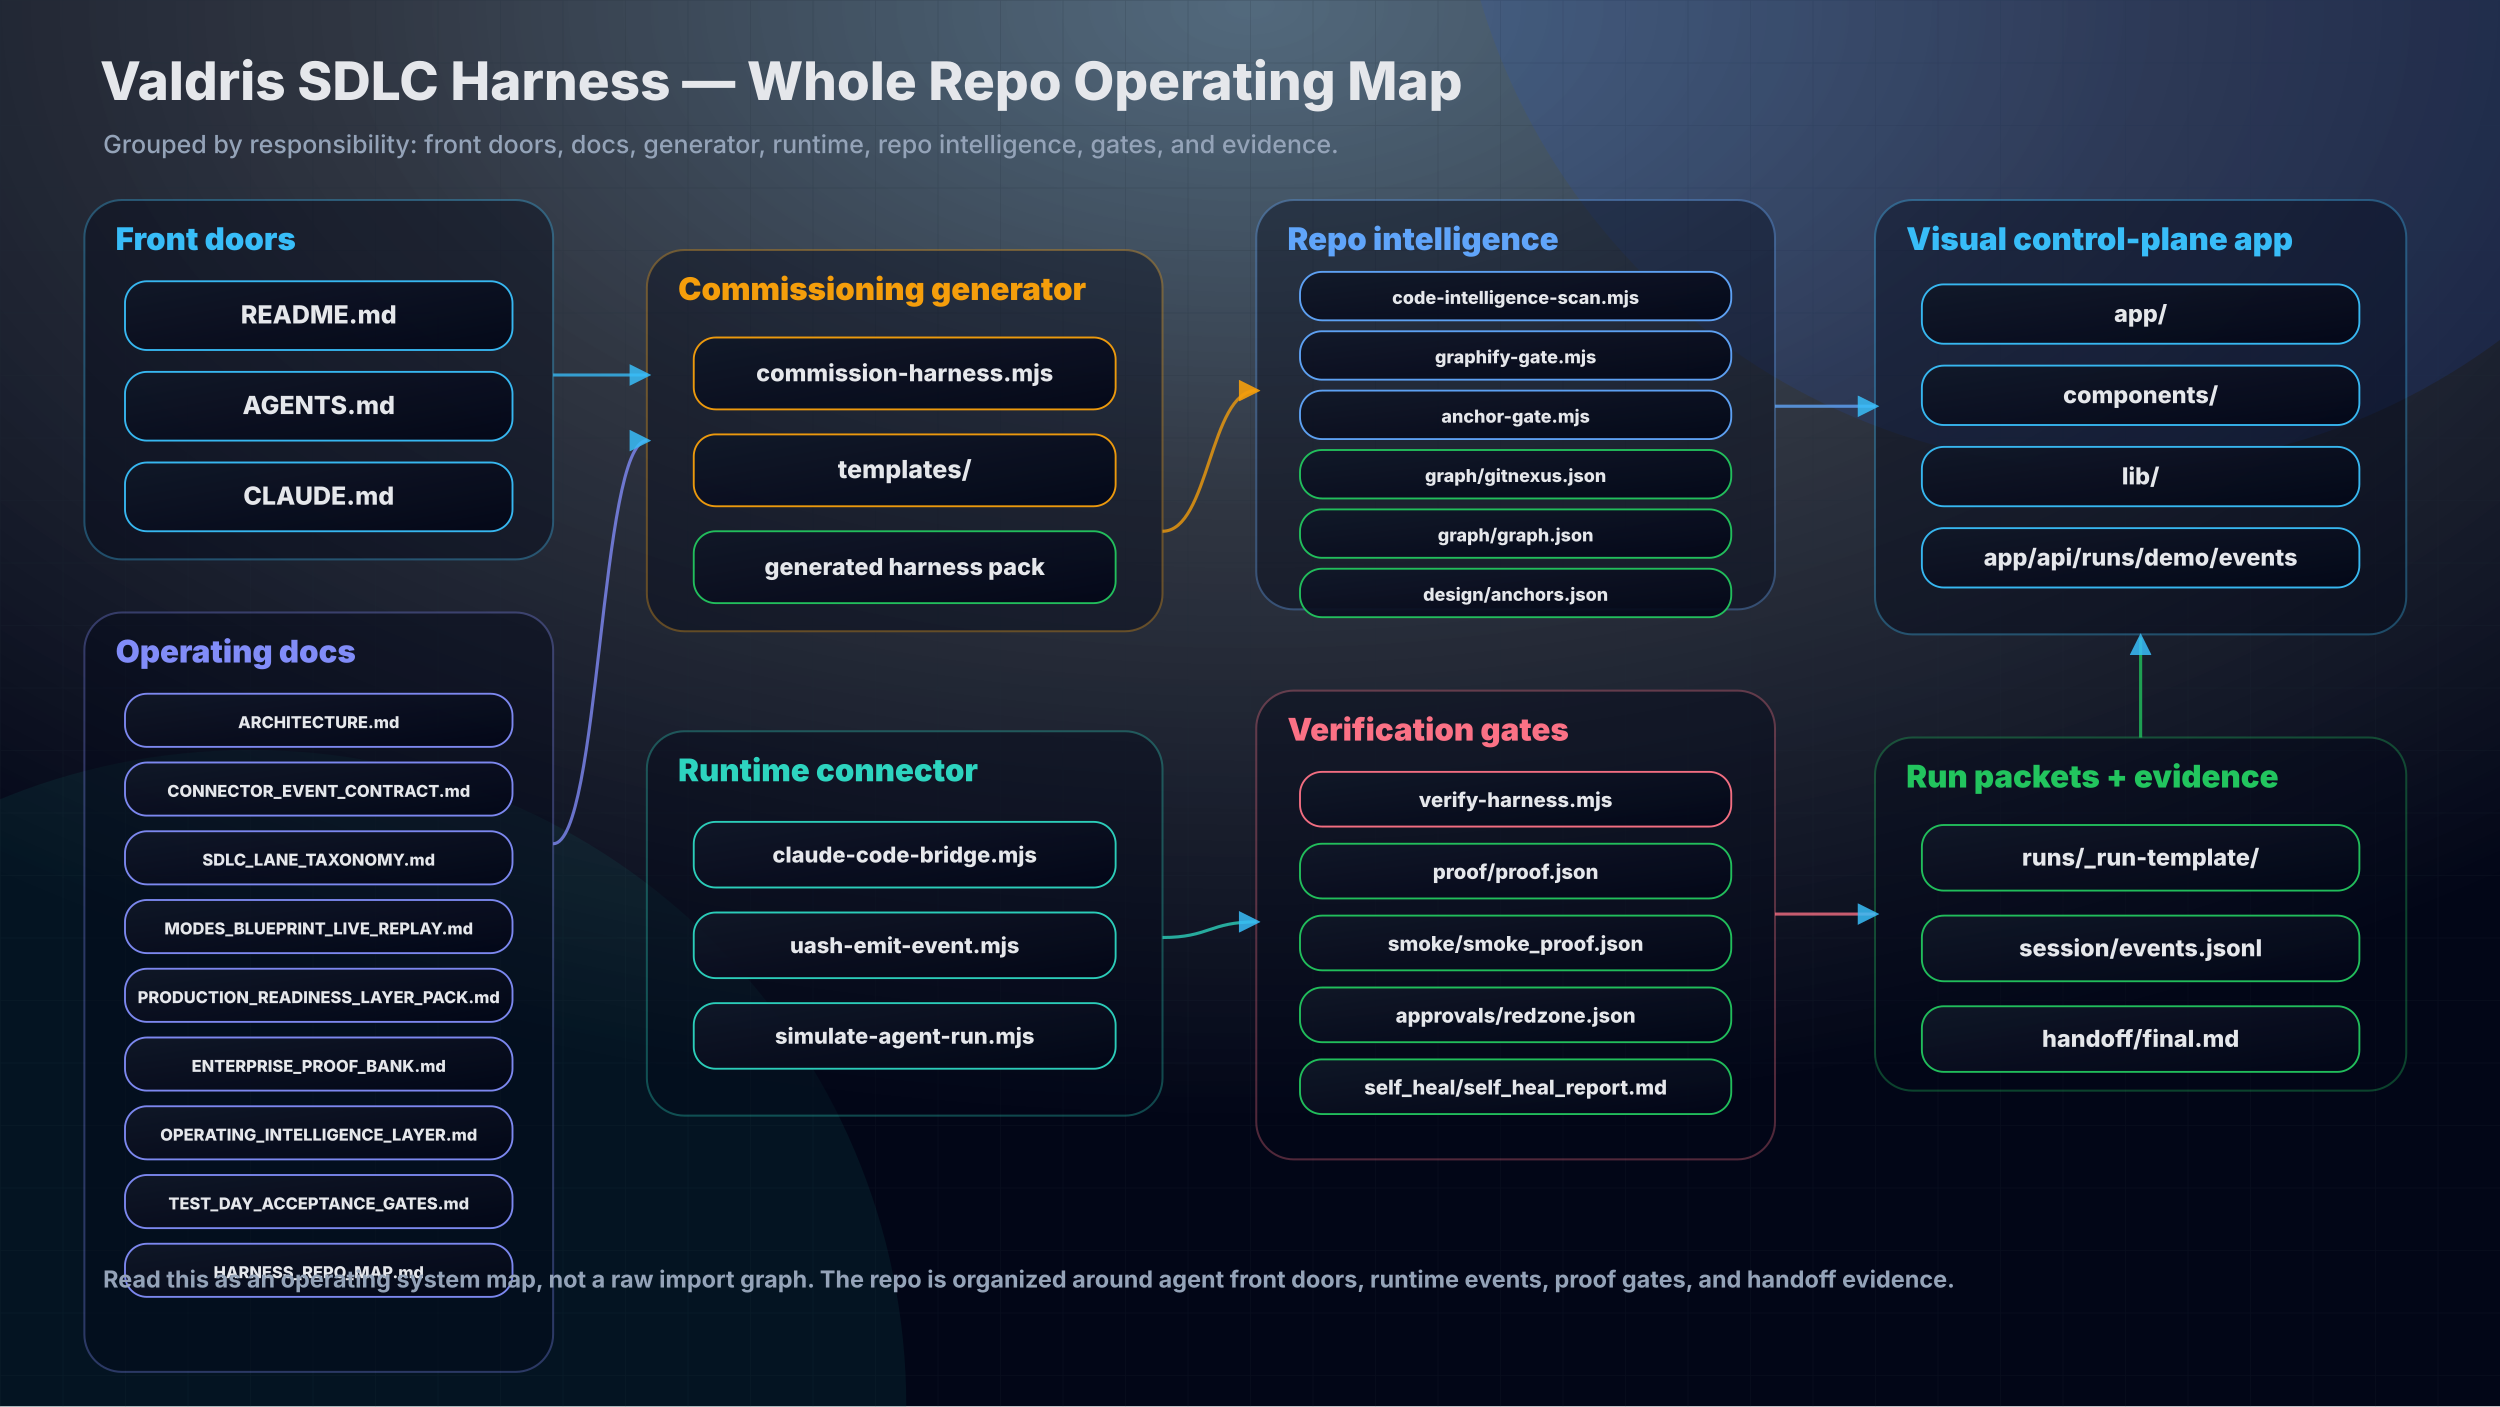
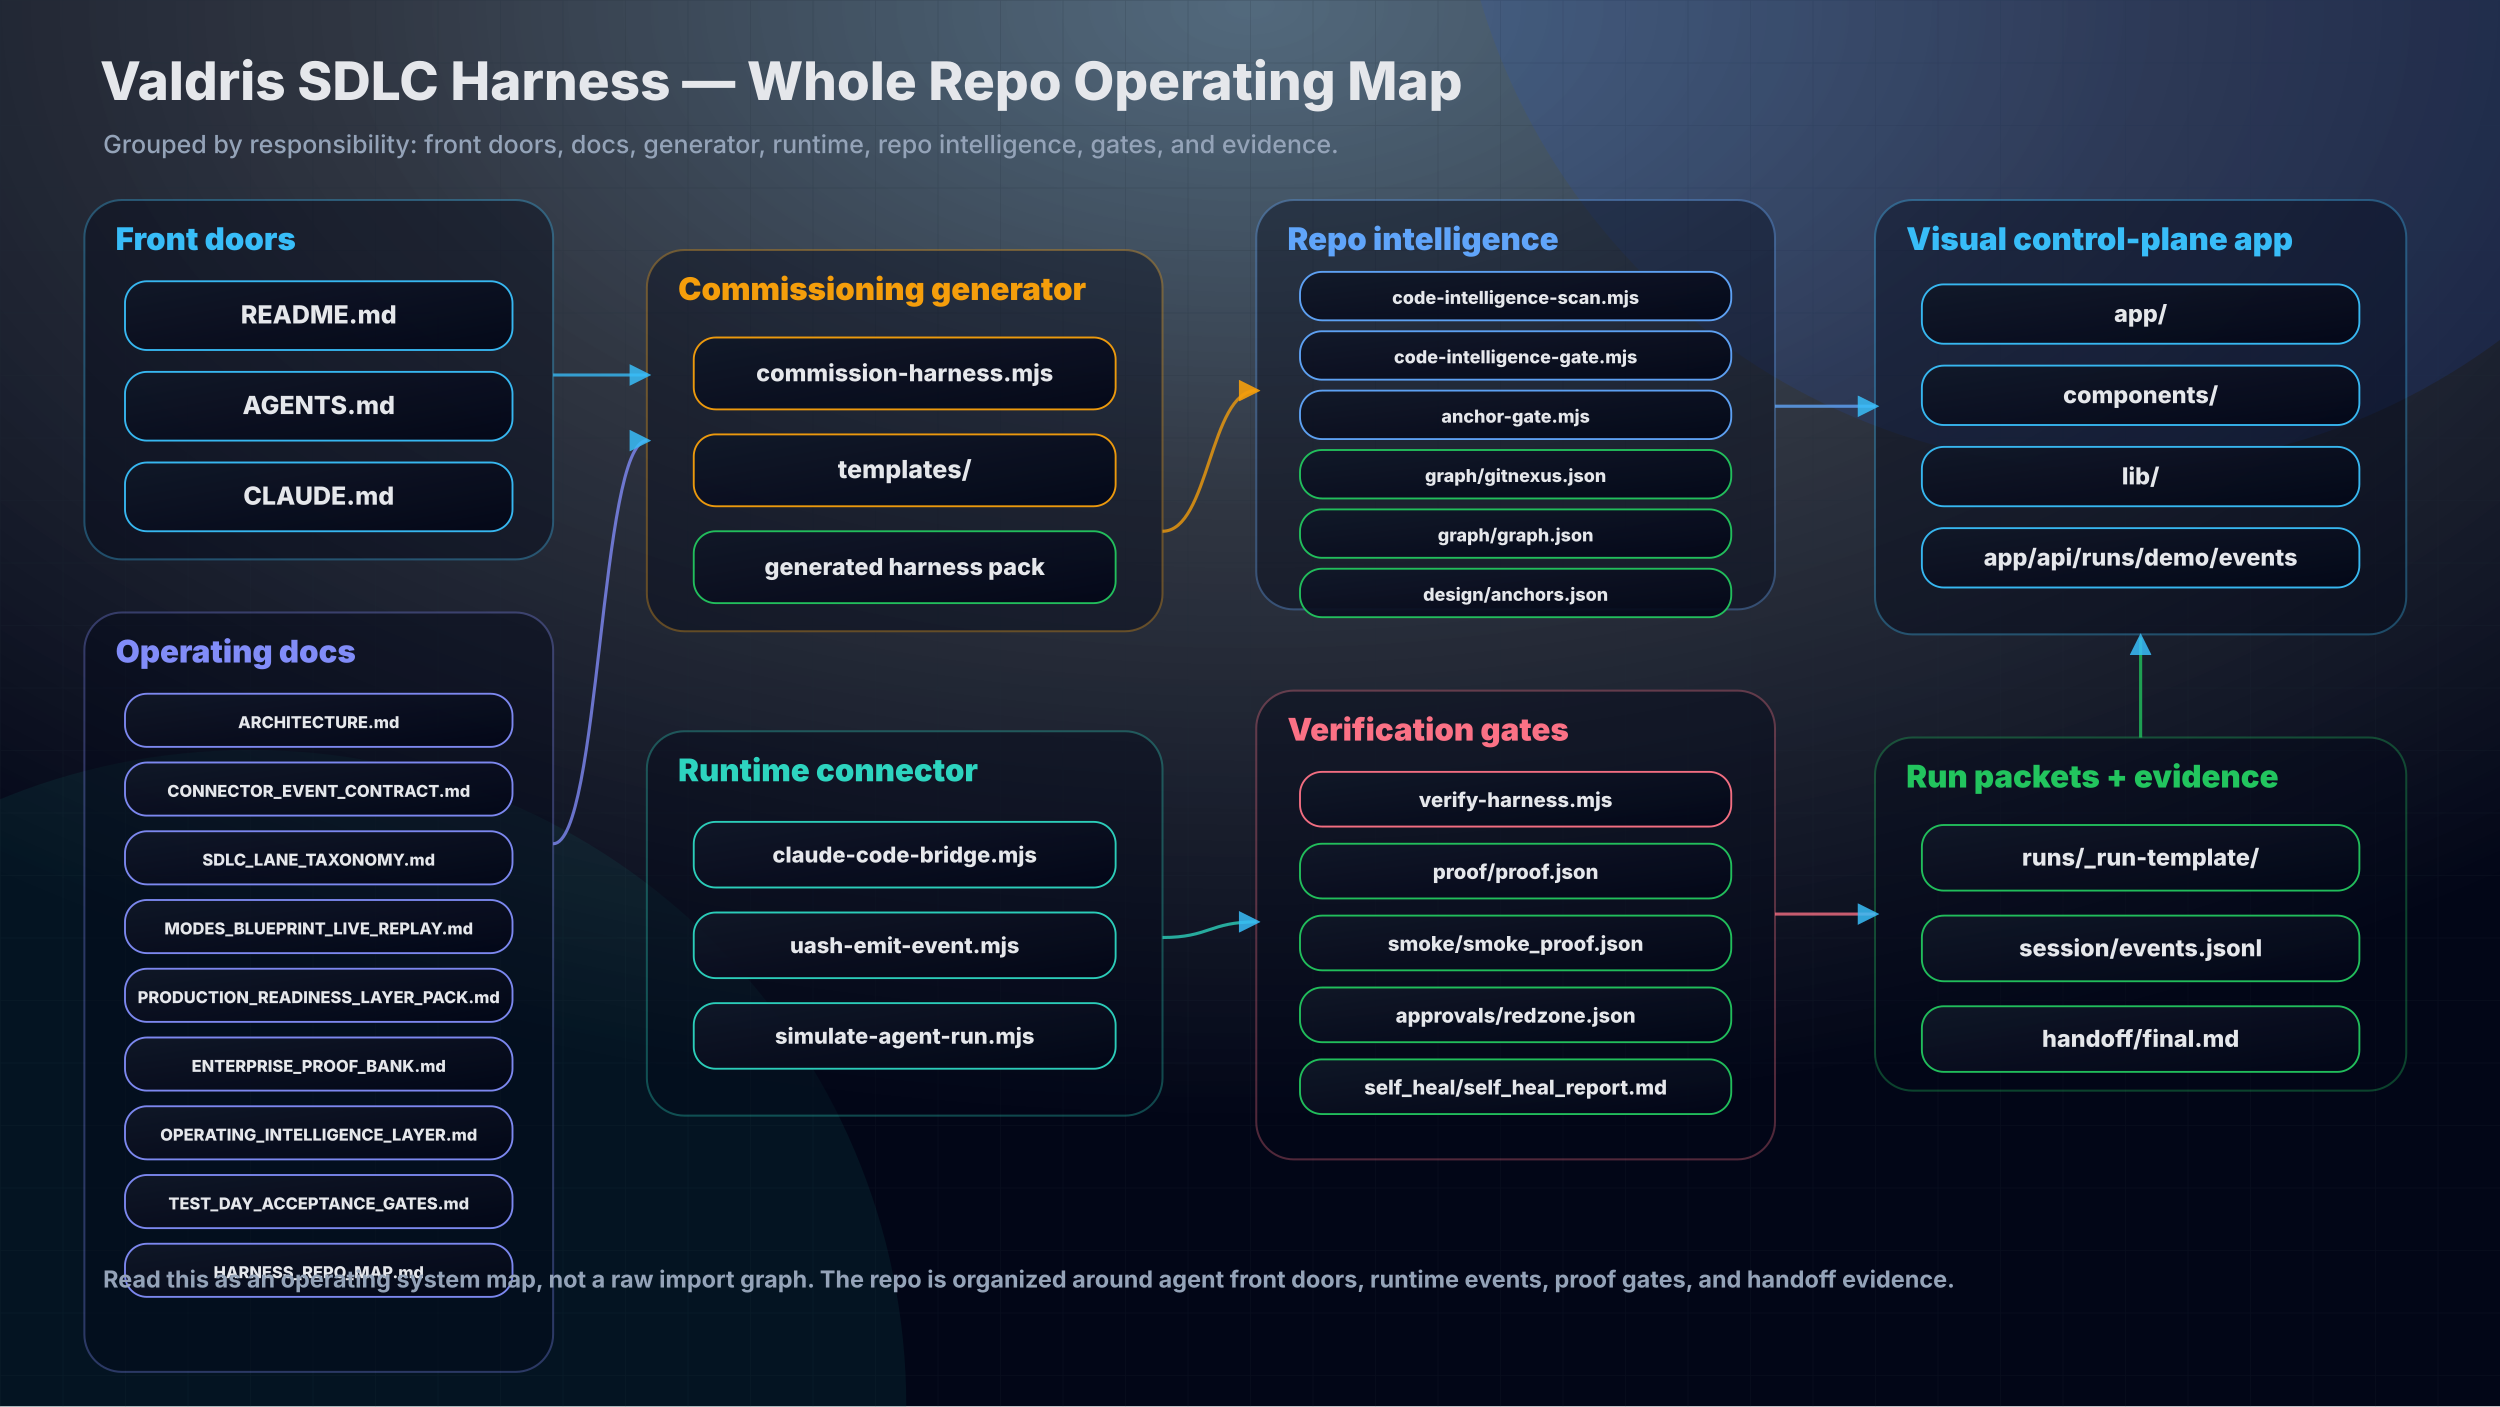
<svg xmlns="http://www.w3.org/2000/svg" width="1600" height="900" viewBox="0 0 1600 900" role="img" aria-label="Valdris SDLC Harness — Whole Repo Operating Map">
  <defs>
    <radialGradient id="bgGlow" cx="50%" cy="0%" r="80%">
      <stop offset="0%" stop-color="#0f2f4a" stop-opacity="0.72" />
      <stop offset="45%" stop-color="#0b1220" stop-opacity="0.85" />
      <stop offset="100%" stop-color="#020617" stop-opacity="1" />
    </radialGradient>
    <linearGradient id="cardFill" x1="0" y1="0" x2="1" y2="1">
      <stop offset="0%" stop-color="#172554" stop-opacity="0.92" />
      <stop offset="100%" stop-color="#0f172a" stop-opacity="0.92" />
    </linearGradient>
    <linearGradient id="softFill" x1="0" y1="0" x2="1" y2="1">
      <stop offset="0%" stop-color="#111827" stop-opacity="0.96" />
      <stop offset="100%" stop-color="#020617" stop-opacity="0.96" />
    </linearGradient>
    <linearGradient id="cyanFill" x1="0" y1="0" x2="1" y2="1">
      <stop offset="0%" stop-color="#0e7490" stop-opacity="0.72" />
      <stop offset="100%" stop-color="#0f172a" stop-opacity="0.92" />
    </linearGradient>
    <linearGradient id="amberFill" x1="0" y1="0" x2="1" y2="1">
      <stop offset="0%" stop-color="#92400e" stop-opacity="0.72" />
      <stop offset="100%" stop-color="#0f172a" stop-opacity="0.92" />
    </linearGradient>
    <linearGradient id="roseFill" x1="0" y1="0" x2="1" y2="1">
      <stop offset="0%" stop-color="#881337" stop-opacity="0.72" />
      <stop offset="100%" stop-color="#0f172a" stop-opacity="0.92" />
    </linearGradient>
    <filter id="shadow" x="-30%" y="-30%" width="160%" height="160%">
      <feDropShadow dx="0" dy="18" stdDeviation="18" flood-color="#000000" flood-opacity="0.35" />
    </filter>
    <filter id="glow" x="-50%" y="-50%" width="200%" height="200%">
      <feGaussianBlur stdDeviation="4" result="blur" />
      <feMerge>
        <feMergeNode in="blur" />
        <feMergeNode in="SourceGraphic" />
      </feMerge>
    </filter>
    <marker id="arrow" viewBox="0 0 10 10" refX="8" refY="5" markerWidth="7" markerHeight="7" orient="auto-start-reverse">
      <path d="M 0 0 L 10 5 L 0 10 z" fill="#38bdf8" opacity="0.85" />
    </marker>
    <marker id="arrowAmber" viewBox="0 0 10 10" refX="8" refY="5" markerWidth="7" markerHeight="7" orient="auto-start-reverse">
      <path d="M 0 0 L 10 5 L 0 10 z" fill="#f59e0b" opacity="0.9" />
    </marker>
    <pattern id="grid" width="40" height="40" patternUnits="userSpaceOnUse">
      <path d="M 40 0 L 0 0 0 40" fill="none" stroke="#1f2937" stroke-width="1" opacity="0.35" />
    </pattern>
  </defs>
  <rect width="1600" height="900" fill="url(#bgGlow)" />
  <rect width="1600" height="900" fill="url(#grid)" opacity="0.6" />
  <circle cx="1350" cy="-120" r="420" fill="#1d4ed8" opacity="0.14" />
  <circle cx="160" cy="900" r="420" fill="#0f766e" opacity="0.13" />
  <text x="64" y="64" fill="#e5e7eb" font-family="Inter, ui-sans-serif, system-ui, -apple-system, Segoe UI, Arial" font-size="34" font-weight="800">Valdris SDLC Harness — Whole Repo Operating Map</text>
  <text x="66" y="98" fill="#94a3b8" font-family="Inter, ui-sans-serif, system-ui, -apple-system, Segoe UI, Arial" font-size="16" font-weight="500">Grouped by responsibility: front doors, docs, generator, runtime, repo intelligence, gates, and evidence.</text>
  <g>
    <rect x="54" y="128" width="300" height="230" rx="24" fill="#020617" opacity="0.42" stroke="#38bdf8" stroke-width="1.3" stroke-opacity="0.75" />
    <text x="74" y="160" text-anchor="start" fill="#38bdf8" font-family="Inter, ui-sans-serif, system-ui, -apple-system, Segoe UI, Arial" font-size="20" font-weight="850">Front doors</text>
  </g>
  <g>
    <rect x="80" y="180" width="248" height="44" rx="14" fill="url(#softFill)" stroke="#38bdf8" stroke-width="1.2" opacity="0.96" />
    <text x="204" y="207" text-anchor="middle" fill="#e5e7eb" font-family="Inter, ui-sans-serif, system-ui" font-size="16" font-weight="800">README.md</text>
  </g>
  <g>
    <rect x="80" y="238" width="248" height="44" rx="14" fill="url(#softFill)" stroke="#38bdf8" stroke-width="1.2" opacity="0.96" />
    <text x="204" y="265" text-anchor="middle" fill="#e5e7eb" font-family="Inter, ui-sans-serif, system-ui" font-size="16" font-weight="800">AGENTS.md</text>
  </g>
  <g>
    <rect x="80" y="296" width="248" height="44" rx="14" fill="url(#softFill)" stroke="#38bdf8" stroke-width="1.2" opacity="0.96" />
    <text x="204" y="323" text-anchor="middle" fill="#e5e7eb" font-family="Inter, ui-sans-serif, system-ui" font-size="16" font-weight="800">CLAUDE.md</text>
  </g>
  <g>
    <rect x="54" y="392" width="300" height="486" rx="24" fill="#020617" opacity="0.42" stroke="#818cf8" stroke-width="1.3" stroke-opacity="0.75" />
    <text x="74" y="424" text-anchor="start" fill="#818cf8" font-family="Inter, ui-sans-serif, system-ui, -apple-system, Segoe UI, Arial" font-size="20" font-weight="850">Operating docs</text>
  </g>
  <g>
    <rect x="80" y="444" width="248" height="34" rx="14" fill="url(#softFill)" stroke="#818cf8" stroke-width="1.2" opacity="0.96" />
    <text x="204" y="466" text-anchor="middle" fill="#e5e7eb" font-family="Inter, ui-sans-serif, system-ui" font-size="10.5" font-weight="800">ARCHITECTURE.md</text>
  </g>
  <g>
    <rect x="80" y="488" width="248" height="34" rx="14" fill="url(#softFill)" stroke="#818cf8" stroke-width="1.2" opacity="0.96" />
    <text x="204" y="510" text-anchor="middle" fill="#e5e7eb" font-family="Inter, ui-sans-serif, system-ui" font-size="10.5" font-weight="800">CONNECTOR_EVENT_CONTRACT.md</text>
  </g>
  <g>
    <rect x="80" y="532" width="248" height="34" rx="14" fill="url(#softFill)" stroke="#818cf8" stroke-width="1.2" opacity="0.96" />
    <text x="204" y="554" text-anchor="middle" fill="#e5e7eb" font-family="Inter, ui-sans-serif, system-ui" font-size="10.5" font-weight="800">SDLC_LANE_TAXONOMY.md</text>
  </g>
  <g>
    <rect x="80" y="576" width="248" height="34" rx="14" fill="url(#softFill)" stroke="#818cf8" stroke-width="1.2" opacity="0.96" />
    <text x="204" y="598" text-anchor="middle" fill="#e5e7eb" font-family="Inter, ui-sans-serif, system-ui" font-size="10.5" font-weight="800">MODES_BLUEPRINT_LIVE_REPLAY.md</text>
  </g>
  <g>
    <rect x="80" y="620" width="248" height="34" rx="14" fill="url(#softFill)" stroke="#818cf8" stroke-width="1.2" opacity="0.96" />
    <text x="204" y="642" text-anchor="middle" fill="#e5e7eb" font-family="Inter, ui-sans-serif, system-ui" font-size="10.5" font-weight="800">PRODUCTION_READINESS_LAYER_PACK.md</text>
  </g>
  <g>
    <rect x="80" y="664" width="248" height="34" rx="14" fill="url(#softFill)" stroke="#818cf8" stroke-width="1.2" opacity="0.96" />
    <text x="204" y="686" text-anchor="middle" fill="#e5e7eb" font-family="Inter, ui-sans-serif, system-ui" font-size="10.5" font-weight="800">ENTERPRISE_PROOF_BANK.md</text>
  </g>
  <g>
    <rect x="80" y="708" width="248" height="34" rx="14" fill="url(#softFill)" stroke="#818cf8" stroke-width="1.2" opacity="0.96" />
    <text x="204" y="730" text-anchor="middle" fill="#e5e7eb" font-family="Inter, ui-sans-serif, system-ui" font-size="10.5" font-weight="800">OPERATING_INTELLIGENCE_LAYER.md</text>
  </g>
  <g>
    <rect x="80" y="752" width="248" height="34" rx="14" fill="url(#softFill)" stroke="#818cf8" stroke-width="1.2" opacity="0.96" />
    <text x="204" y="774" text-anchor="middle" fill="#e5e7eb" font-family="Inter, ui-sans-serif, system-ui" font-size="10.5" font-weight="800">TEST_DAY_ACCEPTANCE_GATES.md</text>
  </g>
  <g>
    <rect x="80" y="796" width="248" height="34" rx="14" fill="url(#softFill)" stroke="#818cf8" stroke-width="1.2" opacity="0.96" />
    <text x="204" y="818" text-anchor="middle" fill="#e5e7eb" font-family="Inter, ui-sans-serif, system-ui" font-size="10.5" font-weight="800">HARNESS_REPO_MAP.md</text>
  </g>
  <g>
    <rect x="414" y="160" width="330" height="244" rx="24" fill="#020617" opacity="0.42" stroke="#f59e0b" stroke-width="1.3" stroke-opacity="0.75" />
    <text x="434" y="192" text-anchor="start" fill="#f59e0b" font-family="Inter, ui-sans-serif, system-ui, -apple-system, Segoe UI, Arial" font-size="20" font-weight="850">Commissioning generator</text>
  </g>
  <g>
    <rect x="444" y="216" width="270" height="46" rx="14" fill="url(#softFill)" stroke="#f59e0b" stroke-width="1.2" opacity="0.96" />
    <text x="579" y="244" text-anchor="middle" fill="#e5e7eb" font-family="Inter, ui-sans-serif, system-ui" font-size="15" font-weight="800">commission-harness.mjs</text>
  </g>
  <g>
    <rect x="444" y="278" width="270" height="46" rx="14" fill="url(#softFill)" stroke="#f59e0b" stroke-width="1.2" opacity="0.96" />
    <text x="579" y="306" text-anchor="middle" fill="#e5e7eb" font-family="Inter, ui-sans-serif, system-ui" font-size="16" font-weight="800">templates/</text>
  </g>
  <g>
    <rect x="444" y="340" width="270" height="46" rx="14" fill="url(#softFill)" stroke="#22c55e" stroke-width="1.2" opacity="0.96" />
    <text x="579" y="368" text-anchor="middle" fill="#e5e7eb" font-family="Inter, ui-sans-serif, system-ui" font-size="15" font-weight="800">generated harness pack</text>
  </g>
  <g>
    <rect x="414" y="468" width="330" height="246" rx="24" fill="#020617" opacity="0.42" stroke="#2dd4bf" stroke-width="1.3" stroke-opacity="0.75" />
    <text x="434" y="500" text-anchor="start" fill="#2dd4bf" font-family="Inter, ui-sans-serif, system-ui, -apple-system, Segoe UI, Arial" font-size="20" font-weight="850">Runtime connector</text>
  </g>
  <g>
    <rect x="444" y="526" width="270" height="42" rx="14" fill="url(#softFill)" stroke="#2dd4bf" stroke-width="1.2" opacity="0.96" />
    <text x="579" y="552" text-anchor="middle" fill="#e5e7eb" font-family="Inter, ui-sans-serif, system-ui" font-size="14" font-weight="800">claude-code-bridge.mjs</text>
  </g>
  <g>
    <rect x="444" y="584" width="270" height="42" rx="14" fill="url(#softFill)" stroke="#2dd4bf" stroke-width="1.2" opacity="0.96" />
    <text x="579" y="610" text-anchor="middle" fill="#e5e7eb" font-family="Inter, ui-sans-serif, system-ui" font-size="14" font-weight="800">uash-emit-event.mjs</text>
  </g>
  <g>
    <rect x="444" y="642" width="270" height="42" rx="14" fill="url(#softFill)" stroke="#2dd4bf" stroke-width="1.2" opacity="0.96" />
    <text x="579" y="668" text-anchor="middle" fill="#e5e7eb" font-family="Inter, ui-sans-serif, system-ui" font-size="14" font-weight="800">simulate-agent-run.mjs</text>
  </g>
  <g>
    <rect x="804" y="128" width="332" height="262" rx="24" fill="#020617" opacity="0.42" stroke="#60a5fa" stroke-width="1.3" stroke-opacity="0.75" />
    <text x="824" y="160" text-anchor="start" fill="#60a5fa" font-family="Inter, ui-sans-serif, system-ui, -apple-system, Segoe UI, Arial" font-size="20" font-weight="850">Repo intelligence</text>
  </g>
  <g>
    <rect x="832" y="174" width="276" height="31" rx="14" fill="url(#softFill)" stroke="#60a5fa" stroke-width="1.2" opacity="0.96" />
    <text x="970" y="194.5" text-anchor="middle" fill="#e5e7eb" font-family="Inter, ui-sans-serif, system-ui" font-size="11.5" font-weight="800">code-intelligence-scan.mjs</text>
  </g>
  <g>
    <rect x="832" y="212" width="276" height="31" rx="14" fill="url(#softFill)" stroke="#60a5fa" stroke-width="1.2" opacity="0.96" />
-     <text x="970" y="232.5" text-anchor="middle" fill="#e5e7eb" font-family="Inter, ui-sans-serif, system-ui" font-size="11.5" font-weight="800">graphify-gate.mjs</text>
+     <text x="970" y="232.5" text-anchor="middle" fill="#e5e7eb" font-family="Inter, ui-sans-serif, system-ui" font-size="11.5" font-weight="800">code-intelligence-gate.mjs</text>
  </g>
  <g>
    <rect x="832" y="250" width="276" height="31" rx="14" fill="url(#softFill)" stroke="#60a5fa" stroke-width="1.2" opacity="0.96" />
    <text x="970" y="270.5" text-anchor="middle" fill="#e5e7eb" font-family="Inter, ui-sans-serif, system-ui" font-size="11.5" font-weight="800">anchor-gate.mjs</text>
  </g>
  <g>
    <rect x="832" y="288" width="276" height="31" rx="14" fill="url(#softFill)" stroke="#22c55e" stroke-width="1.2" opacity="0.96" />
    <text x="970" y="308.5" text-anchor="middle" fill="#e5e7eb" font-family="Inter, ui-sans-serif, system-ui" font-size="11.5" font-weight="800">graph/gitnexus.json</text>
  </g>
  <g>
    <rect x="832" y="326" width="276" height="31" rx="14" fill="url(#softFill)" stroke="#22c55e" stroke-width="1.2" opacity="0.96" />
    <text x="970" y="346.5" text-anchor="middle" fill="#e5e7eb" font-family="Inter, ui-sans-serif, system-ui" font-size="11.5" font-weight="800">graph/graph.json</text>
  </g>
  <g>
    <rect x="832" y="364" width="276" height="31" rx="14" fill="url(#softFill)" stroke="#22c55e" stroke-width="1.2" opacity="0.96" />
    <text x="970" y="384.5" text-anchor="middle" fill="#e5e7eb" font-family="Inter, ui-sans-serif, system-ui" font-size="11.5" font-weight="800">design/anchors.json</text>
  </g>
  <g>
    <rect x="804" y="442" width="332" height="300" rx="24" fill="#020617" opacity="0.42" stroke="#fb7185" stroke-width="1.3" stroke-opacity="0.75" />
    <text x="824" y="474" text-anchor="start" fill="#fb7185" font-family="Inter, ui-sans-serif, system-ui, -apple-system, Segoe UI, Arial" font-size="20" font-weight="850">Verification gates</text>
  </g>
  <g>
    <rect x="832" y="494" width="276" height="35" rx="14" fill="url(#softFill)" stroke="#fb7185" stroke-width="1.2" opacity="0.96" />
    <text x="970" y="516.5" text-anchor="middle" fill="#e5e7eb" font-family="Inter, ui-sans-serif, system-ui" font-size="13" font-weight="800">verify-harness.mjs</text>
  </g>
  <g>
    <rect x="832" y="540" width="276" height="35" rx="14" fill="url(#softFill)" stroke="#22c55e" stroke-width="1.2" opacity="0.96" />
    <text x="970" y="562.5" text-anchor="middle" fill="#e5e7eb" font-family="Inter, ui-sans-serif, system-ui" font-size="13" font-weight="800">proof/proof.json</text>
  </g>
  <g>
    <rect x="832" y="586" width="276" height="35" rx="14" fill="url(#softFill)" stroke="#22c55e" stroke-width="1.2" opacity="0.96" />
    <text x="970" y="608.5" text-anchor="middle" fill="#e5e7eb" font-family="Inter, ui-sans-serif, system-ui" font-size="13" font-weight="800">smoke/smoke_proof.json</text>
  </g>
  <g>
    <rect x="832" y="632" width="276" height="35" rx="14" fill="url(#softFill)" stroke="#22c55e" stroke-width="1.2" opacity="0.96" />
    <text x="970" y="654.5" text-anchor="middle" fill="#e5e7eb" font-family="Inter, ui-sans-serif, system-ui" font-size="13" font-weight="800">approvals/redzone.json</text>
  </g>
  <g>
    <rect x="832" y="678" width="276" height="35" rx="14" fill="url(#softFill)" stroke="#22c55e" stroke-width="1.2" opacity="0.96" />
    <text x="970" y="700.5" text-anchor="middle" fill="#e5e7eb" font-family="Inter, ui-sans-serif, system-ui" font-size="13" font-weight="800">self_heal/self_heal_report.md</text>
  </g>
  <g>
    <rect x="1200" y="128" width="340" height="278" rx="24" fill="#020617" opacity="0.42" stroke="#38bdf8" stroke-width="1.3" stroke-opacity="0.75" />
    <text x="1220" y="160" text-anchor="start" fill="#38bdf8" font-family="Inter, ui-sans-serif, system-ui, -apple-system, Segoe UI, Arial" font-size="20" font-weight="850">Visual control-plane app</text>
  </g>
  <g>
    <rect x="1230" y="182" width="280" height="38" rx="14" fill="url(#softFill)" stroke="#38bdf8" stroke-width="1.2" opacity="0.96" />
    <text x="1370" y="206" text-anchor="middle" fill="#e5e7eb" font-family="Inter, ui-sans-serif, system-ui" font-size="15" font-weight="800">app/</text>
  </g>
  <g>
    <rect x="1230" y="234" width="280" height="38" rx="14" fill="url(#softFill)" stroke="#38bdf8" stroke-width="1.2" opacity="0.96" />
    <text x="1370" y="258" text-anchor="middle" fill="#e5e7eb" font-family="Inter, ui-sans-serif, system-ui" font-size="15" font-weight="800">components/</text>
  </g>
  <g>
    <rect x="1230" y="286" width="280" height="38" rx="14" fill="url(#softFill)" stroke="#38bdf8" stroke-width="1.2" opacity="0.96" />
    <text x="1370" y="310" text-anchor="middle" fill="#e5e7eb" font-family="Inter, ui-sans-serif, system-ui" font-size="15" font-weight="800">lib/</text>
  </g>
  <g>
    <rect x="1230" y="338" width="280" height="38" rx="14" fill="url(#softFill)" stroke="#38bdf8" stroke-width="1.2" opacity="0.96" />
    <text x="1370" y="362" text-anchor="middle" fill="#e5e7eb" font-family="Inter, ui-sans-serif, system-ui" font-size="15" font-weight="800">app/api/runs/demo/events</text>
  </g>
  <g>
    <rect x="1200" y="472" width="340" height="226" rx="24" fill="#020617" opacity="0.42" stroke="#22c55e" stroke-width="1.3" stroke-opacity="0.75" />
    <text x="1220" y="504" text-anchor="start" fill="#22c55e" font-family="Inter, ui-sans-serif, system-ui, -apple-system, Segoe UI, Arial" font-size="20" font-weight="850">Run packets + evidence</text>
  </g>
  <g>
    <rect x="1230" y="528" width="280" height="42" rx="14" fill="url(#softFill)" stroke="#22c55e" stroke-width="1.2" opacity="0.96" />
    <text x="1370" y="554" text-anchor="middle" fill="#e5e7eb" font-family="Inter, ui-sans-serif, system-ui" font-size="15" font-weight="800">runs/_run-template/</text>
  </g>
  <g>
    <rect x="1230" y="586" width="280" height="42" rx="14" fill="url(#softFill)" stroke="#22c55e" stroke-width="1.2" opacity="0.96" />
    <text x="1370" y="612" text-anchor="middle" fill="#e5e7eb" font-family="Inter, ui-sans-serif, system-ui" font-size="15" font-weight="800">session/events.jsonl</text>
  </g>
  <g>
    <rect x="1230" y="644" width="280" height="42" rx="14" fill="url(#softFill)" stroke="#22c55e" stroke-width="1.2" opacity="0.96" />
    <text x="1370" y="670" text-anchor="middle" fill="#e5e7eb" font-family="Inter, ui-sans-serif, system-ui" font-size="15" font-weight="800">handoff/final.md</text>
  </g>
  <path d="M 354 240 C 384 240, 384 240, 414 240" fill="none" stroke="#38bdf8" stroke-width="2" stroke-opacity="0.78" marker-end="url(#arrow)" />
  <path d="M 354 540 C 384 540, 384 282, 414 282" fill="none" stroke="#818cf8" stroke-width="2" stroke-opacity="0.78" marker-end="url(#arrow)" />
  <path d="M 744 340 C 774 340, 774 250, 804 250" fill="none" stroke="#f59e0b" stroke-width="2" stroke-opacity="0.78" marker-end="url(#arrowAmber)" />
  <path d="M 744 600 C 774 600, 774 590, 804 590" fill="none" stroke="#2dd4bf" stroke-width="2" stroke-opacity="0.78" marker-end="url(#arrow)" />
  <path d="M 1136 260 C 1168 260, 1168 260, 1200 260" fill="none" stroke="#60a5fa" stroke-width="2" stroke-opacity="0.78" marker-end="url(#arrow)" />
  <path d="M 1136 585 C 1168 585, 1168 585, 1200 585" fill="none" stroke="#fb7185" stroke-width="2" stroke-opacity="0.78" marker-end="url(#arrow)" />
  <path d="M 1370 472 C 1370 472, 1370 408, 1370 408" fill="none" stroke="#22c55e" stroke-width="2" stroke-opacity="0.78" marker-end="url(#arrow)" />
  <text x="66" y="824" text-anchor="start" fill="#94a3b8" font-family="Inter, ui-sans-serif, system-ui, -apple-system, Segoe UI, Arial" font-size="15" font-weight="700">Read this as an operating system map, not a raw import graph. The repo is organized around agent front doors, runtime events, proof gates, and handoff evidence.</text>
</svg>
